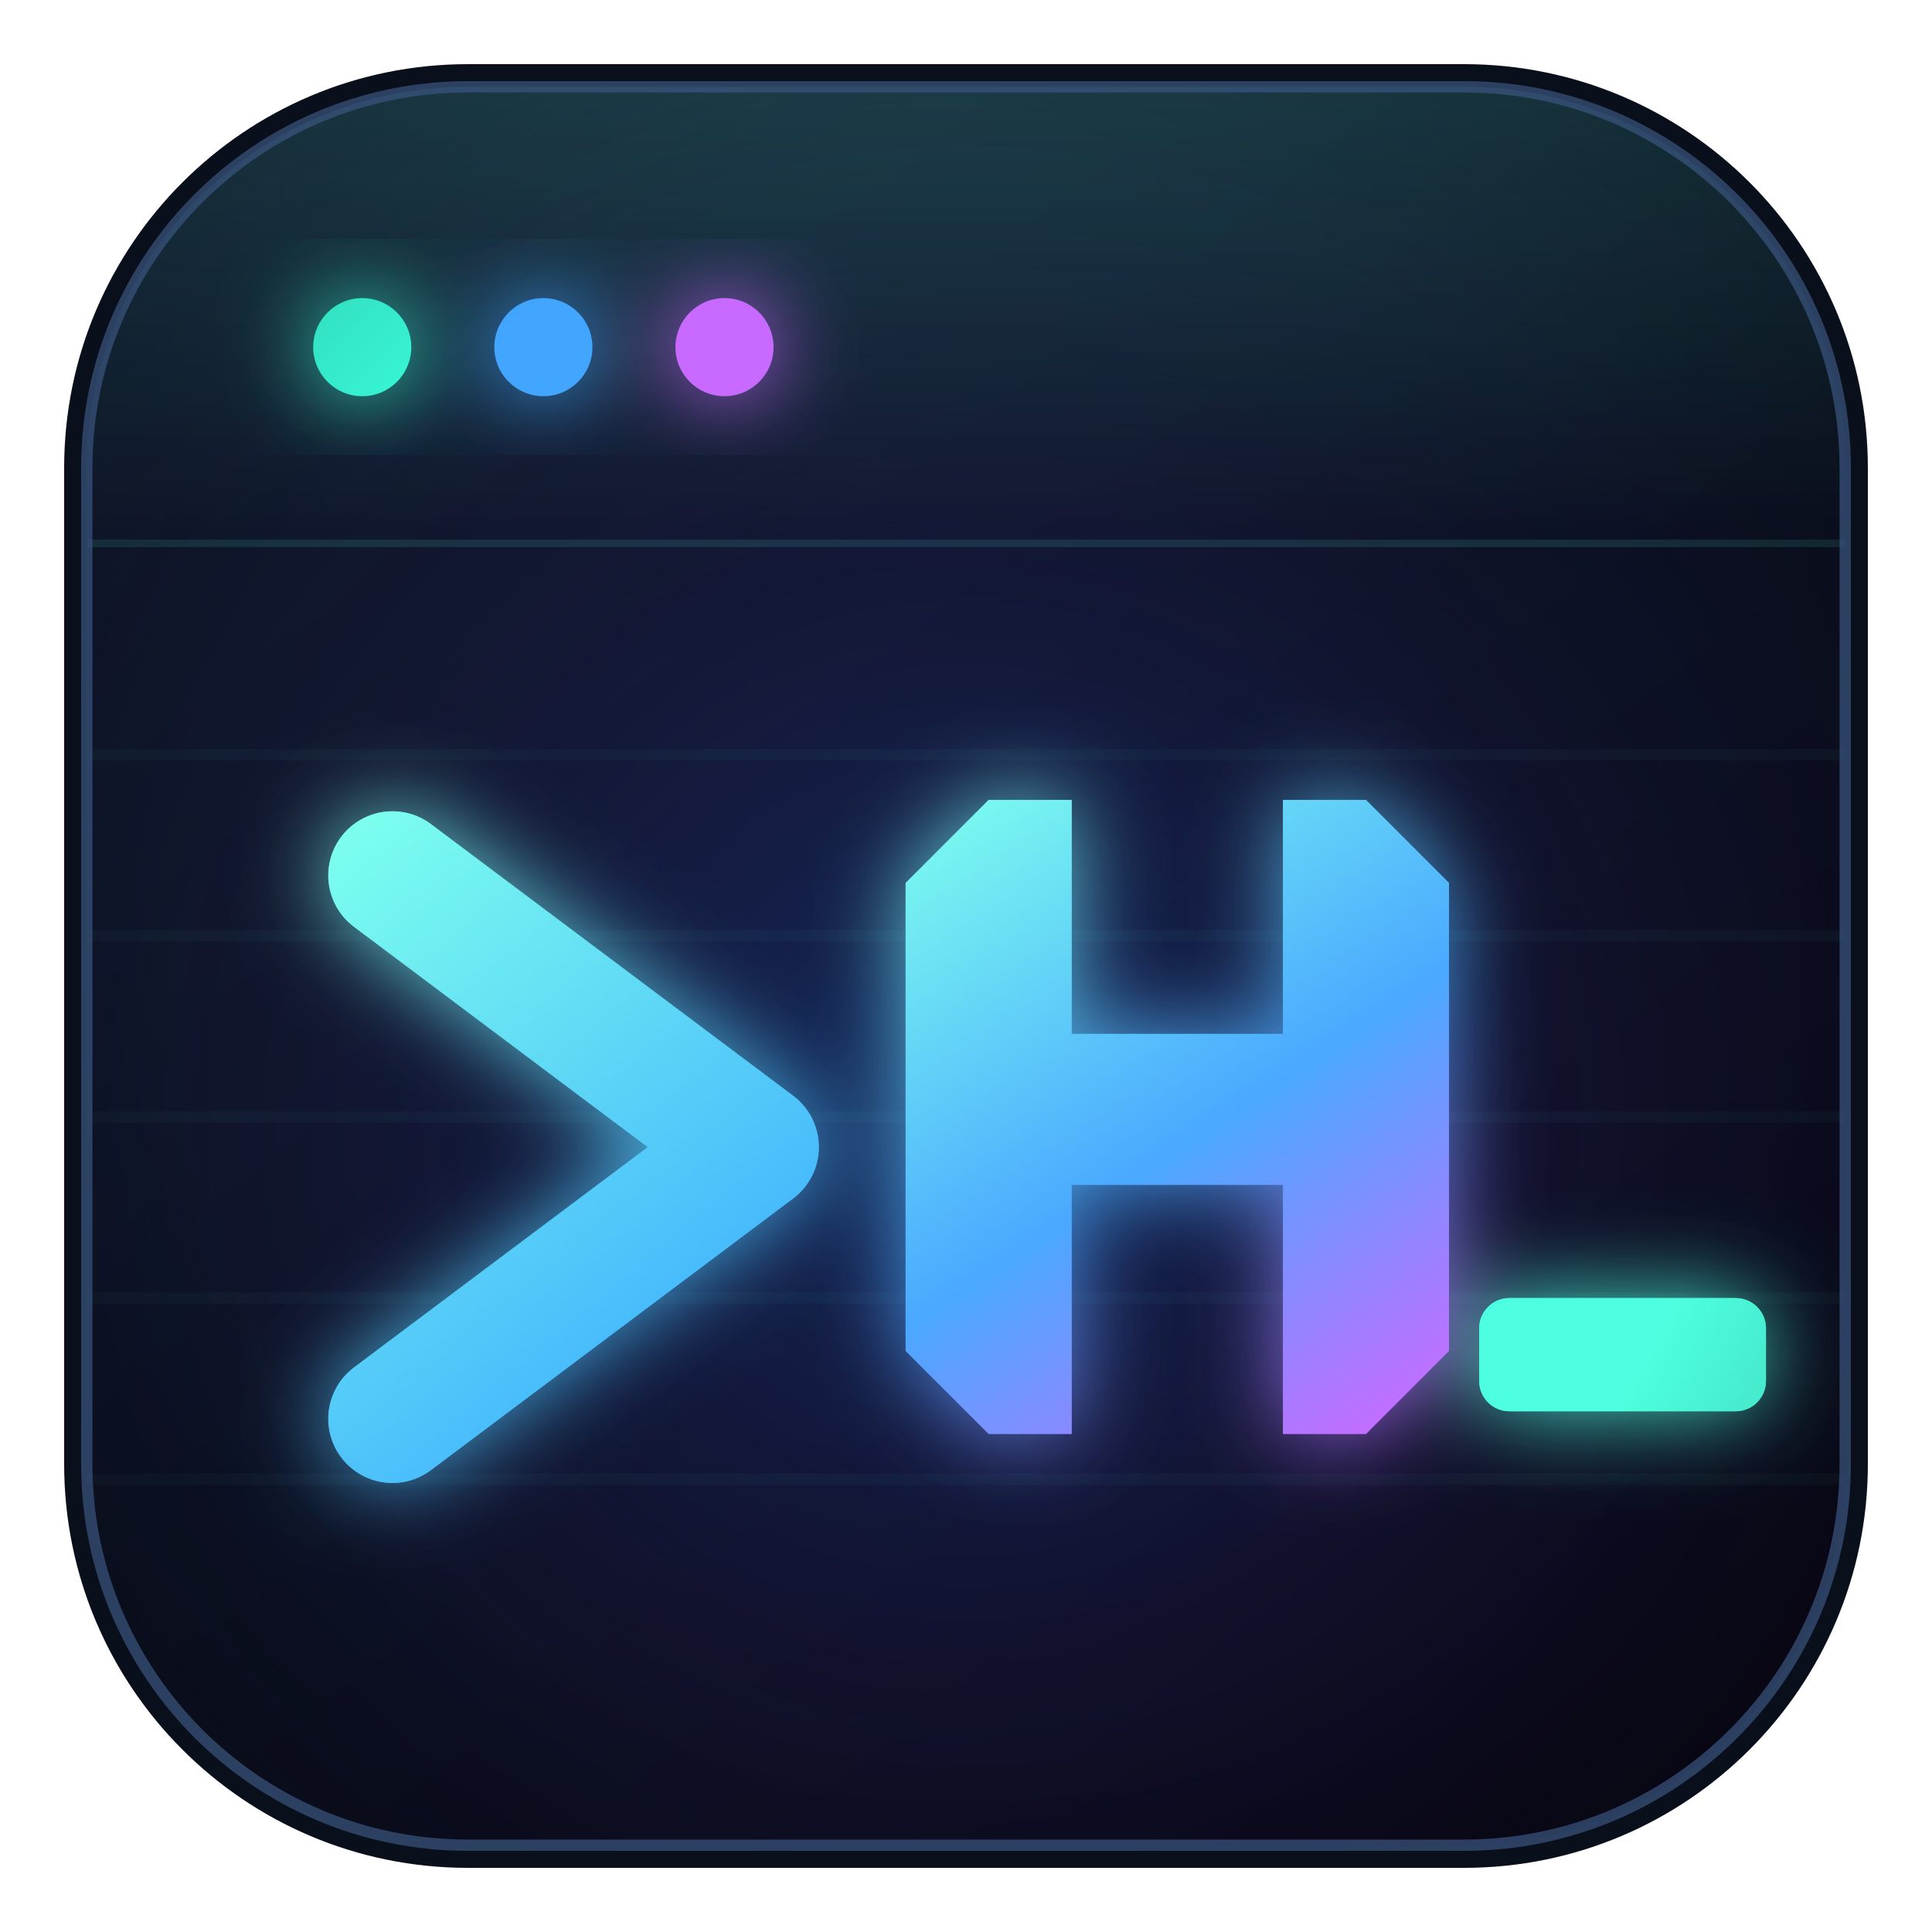
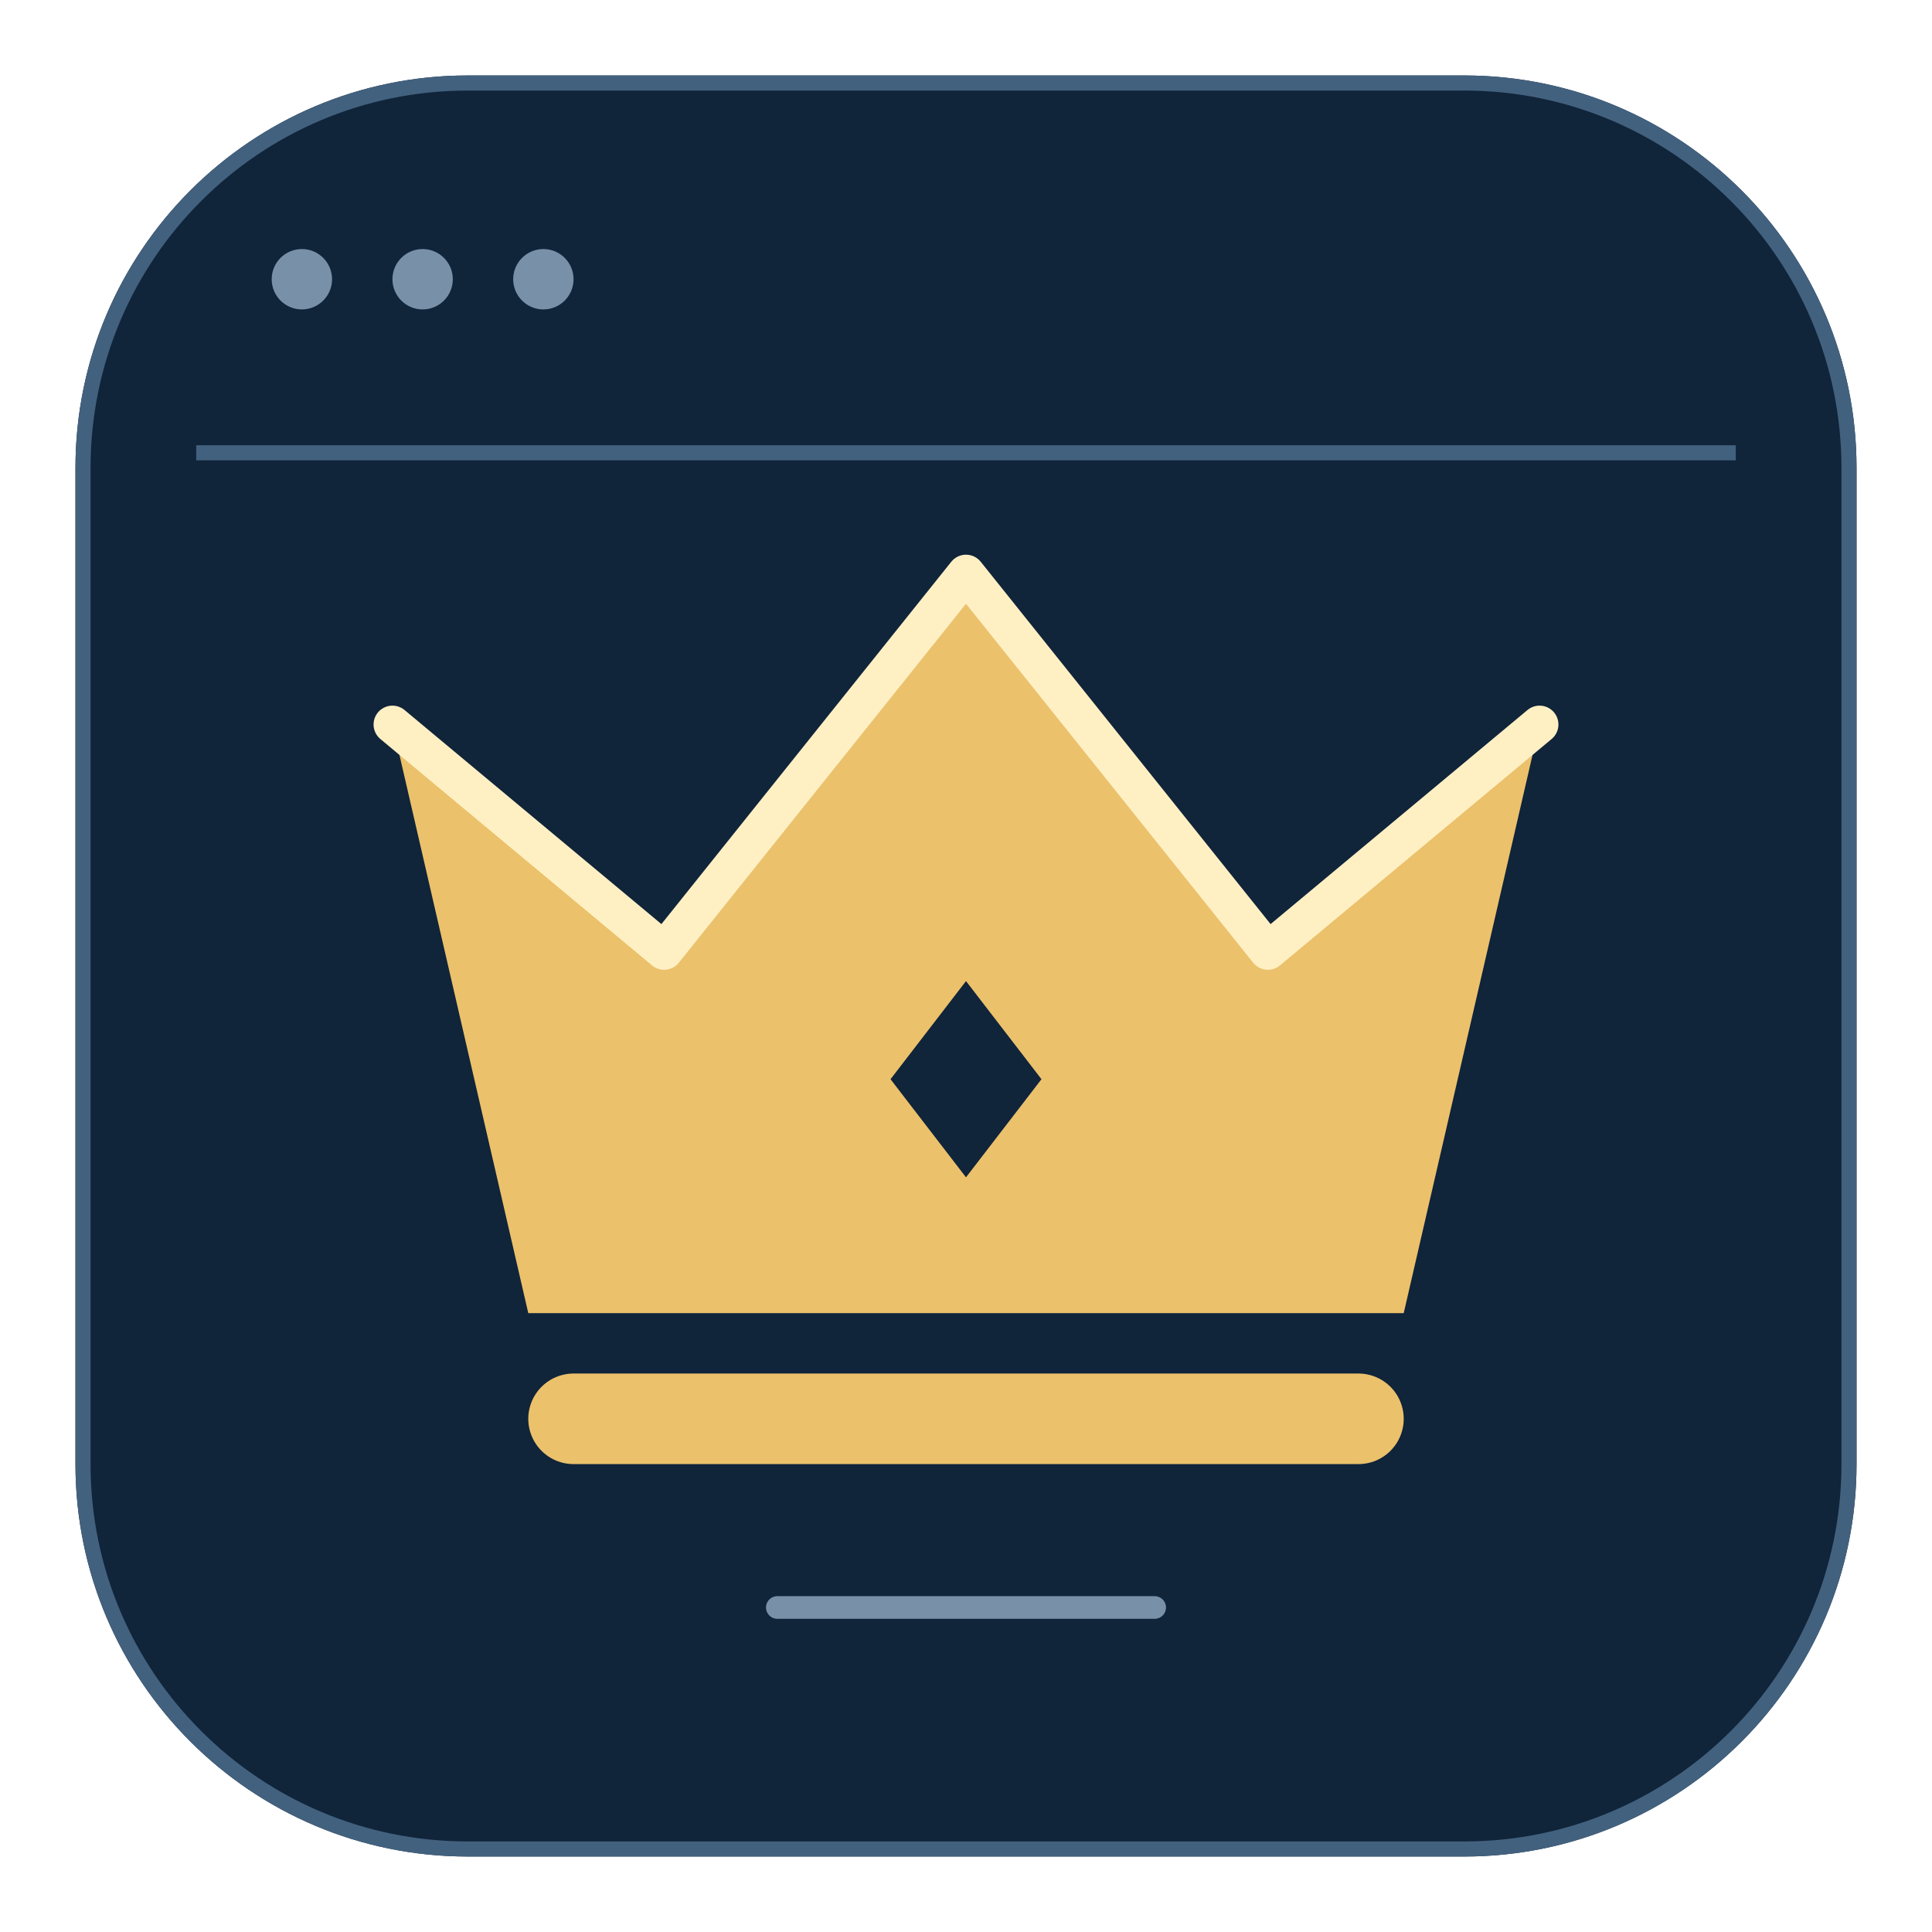
- <svg xmlns="http://www.w3.org/2000/svg" width="256" height="256" viewBox="0 0 256 256" fill="none">
-   <defs>
-     <clipPath id="sq">
-       <rect x="10" y="10" width="236" height="236" rx="52" />
-     </clipPath>
-     <linearGradient id="bg" x1="40" y1="10" x2="220" y2="246" gradientUnits="userSpaceOnUse">
-       <stop offset="0" stop-color="#111a30" />
-       <stop offset="0.5" stop-color="#0b1122" />
-       <stop offset="1" stop-color="#0a0818" />
-     </linearGradient>
-     <radialGradient id="innerglow" cx="0.5" cy="0.58" r="0.6">
-       <stop offset="0" stop-color="#2b6bff" stop-opacity="0.28" />
-       <stop offset="0.55" stop-color="#3a2b8f" stop-opacity="0.12" />
-       <stop offset="1" stop-color="#0a0818" stop-opacity="0" />
-     </radialGradient>
-     <linearGradient id="topbevel" x1="0" y1="10" x2="0" y2="70" gradientUnits="userSpaceOnUse">
-       <stop offset="0" stop-color="#5cffe6" stop-opacity="0.35" />
-       <stop offset="1" stop-color="#5cffe6" stop-opacity="0" />
-     </linearGradient>
-     <linearGradient id="cyan" x1="42" y1="112" x2="104" y2="186" gradientUnits="userSpaceOnUse">
-       <stop offset="0" stop-color="#7dffee" />
-       <stop offset="1" stop-color="#3aa9ff" />
-     </linearGradient>
-     <linearGradient id="hg" x1="124" y1="104" x2="182" y2="192" gradientUnits="userSpaceOnUse">
-       <stop offset="0" stop-color="#7dffee" />
-       <stop offset="0.55" stop-color="#4aa8ff" />
-       <stop offset="1" stop-color="#c86bff" />
-     </linearGradient>
-     <filter id="soft" x="-60%" y="-60%" width="220%" height="220%">
-       <feGaussianBlur stdDeviation="6" result="b" />
-       <feMerge>
-         <feMergeNode in="b" />
-         <feMergeNode in="SourceGraphic" />
-       </feMerge>
-     </filter>
-     <radialGradient id="vig" cx="0.5" cy="0.5" r="0.72">
-       <stop offset="0.6" stop-color="#000000" stop-opacity="0" />
-       <stop offset="1" stop-color="#000000" stop-opacity="0.35" />
-     </radialGradient>
-   </defs>
-   <rect x="10" y="10" width="236" height="236" rx="52" fill="url(#bg)" />
-   <g clip-path="url(#sq)">
-     <rect x="10" y="10" width="236" height="236" fill="url(#innerglow)" />
-     <g stroke="#5cffe6" stroke-width="1.5" opacity="0.035">
-       <path d="M10 100 H246 M10 124 H246 M10 148 H246 M10 172 H246 M10 196 H246" />
-     </g>
-     <rect x="10" y="10" width="236" height="60" fill="url(#topbevel)" opacity="0.5" />
-     <g filter="url(#soft)">
-       <circle cx="48" cy="46" r="6.5" fill="#38f9d7" />
-       <circle cx="72" cy="46" r="6.5" fill="#43a6ff" />
-       <circle cx="96" cy="46" r="6.5" fill="#c86bff" />
-     </g>
-     <line x1="10" y1="72" x2="246" y2="72" stroke="#5cffe6" stroke-width="1" opacity="0.12" />
-     <g filter="url(#soft)" opacity="0.85">
-       <polyline points="52,116 100,152 52,188" fill="none" stroke="url(#cyan)" stroke-width="17" stroke-linecap="round" stroke-linejoin="round" />
-       <path d="M131,106 L142,106 L142,137 L170,137 L170,106 L181,106 L192,117 L192,179 L181,190 L170,190 L170,157 L142,157 L142,190 L131,190 L120,179 L120,117 Z" fill="url(#hg)" />
-       <rect x="196" y="172" width="38" height="15" rx="4" fill="#4dffe0" />
-     </g>
-     <polyline points="52,116 100,152 52,188" fill="none" stroke="url(#cyan)" stroke-width="17" stroke-linecap="round" stroke-linejoin="round" />
-     <path d="M131,106 L142,106 L142,137 L170,137 L170,106 L181,106 L192,117 L192,179 L181,190 L170,190 L170,157 L142,157 L142,190 L131,190 L120,179 L120,117 Z" fill="url(#hg)" />
-     <rect x="196" y="172" width="38" height="15" rx="4" fill="#4dffe0" />
-     <rect x="10" y="10" width="236" height="236" fill="url(#vig)" />
+ <svg xmlns="http://www.w3.org/2000/svg" width="256" height="256" viewBox="0 0 256 256" fill="none" role="img" aria-labelledby="title desc">
+   <rect x="10" y="10" width="236" height="236" rx="52" fill="#10243A" />
+   <rect x="11" y="11" width="234" height="234" rx="51" stroke="#42617E" stroke-width="2" />
+   <path d="M26 60H230" stroke="#42617E" stroke-width="2" />
+   <g fill="#7891A9">
+     <circle cx="40" cy="37" r="4" />
+     <circle cx="56" cy="37" r="4" />
+     <circle cx="72" cy="37" r="4" />
  </g>
-   <rect x="10" y="10" width="236" height="236" rx="52" fill="none" stroke="#0a0f1c" stroke-width="3" />
-   <rect x="11.5" y="11.5" width="233" height="233" rx="50.5" fill="none" stroke="#3a5680" stroke-width="1.5" opacity="0.7" />
+   <path d="M52 96L88 126L128 76L168 126L204 96L186 174H70Z" fill="#EBC16B" />
+   <path d="M52 96L88 126L128 76L168 126L204 96" stroke="#FFF0C4" stroke-width="5" stroke-linecap="round" stroke-linejoin="round" />
+   <path d="M76 188H180" stroke="#EBC16B" stroke-width="12" stroke-linecap="round" />
+   <path d="M128 130L138 143L128 156L118 143Z" fill="#10243A" />
+   <path d="M103 213H153" stroke="#7891A9" stroke-width="3" stroke-linecap="round" />
</svg>
